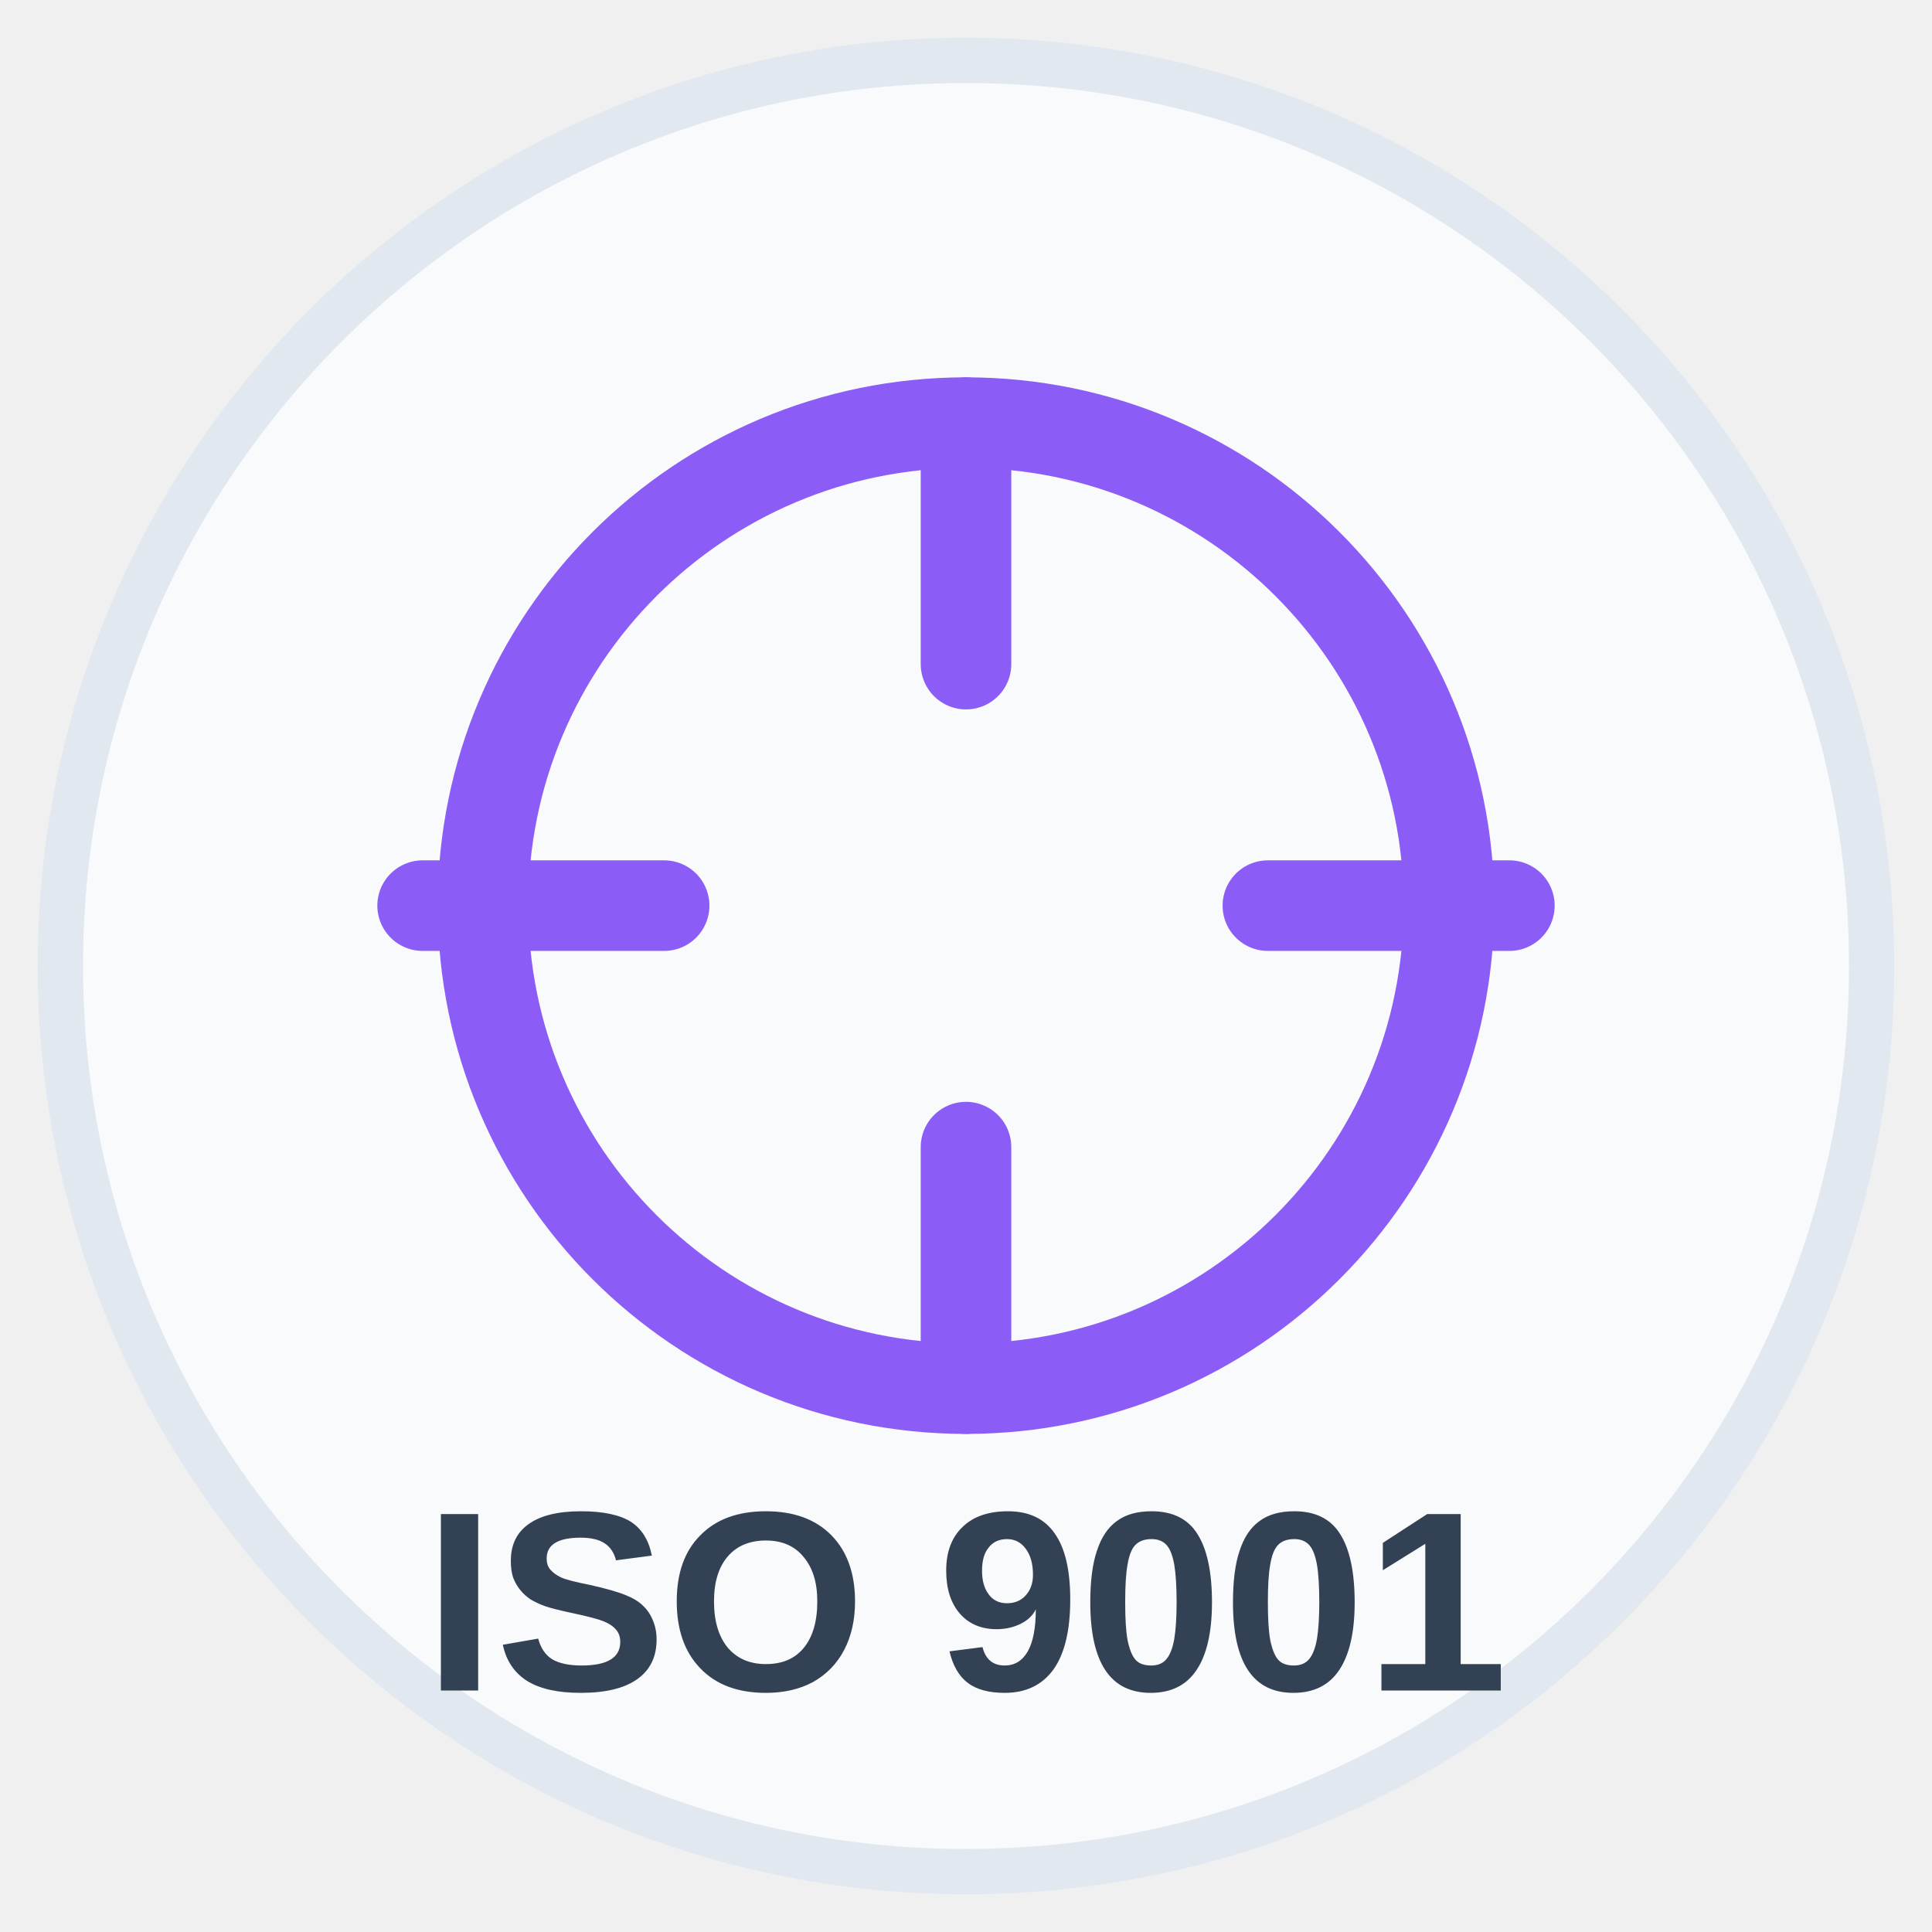
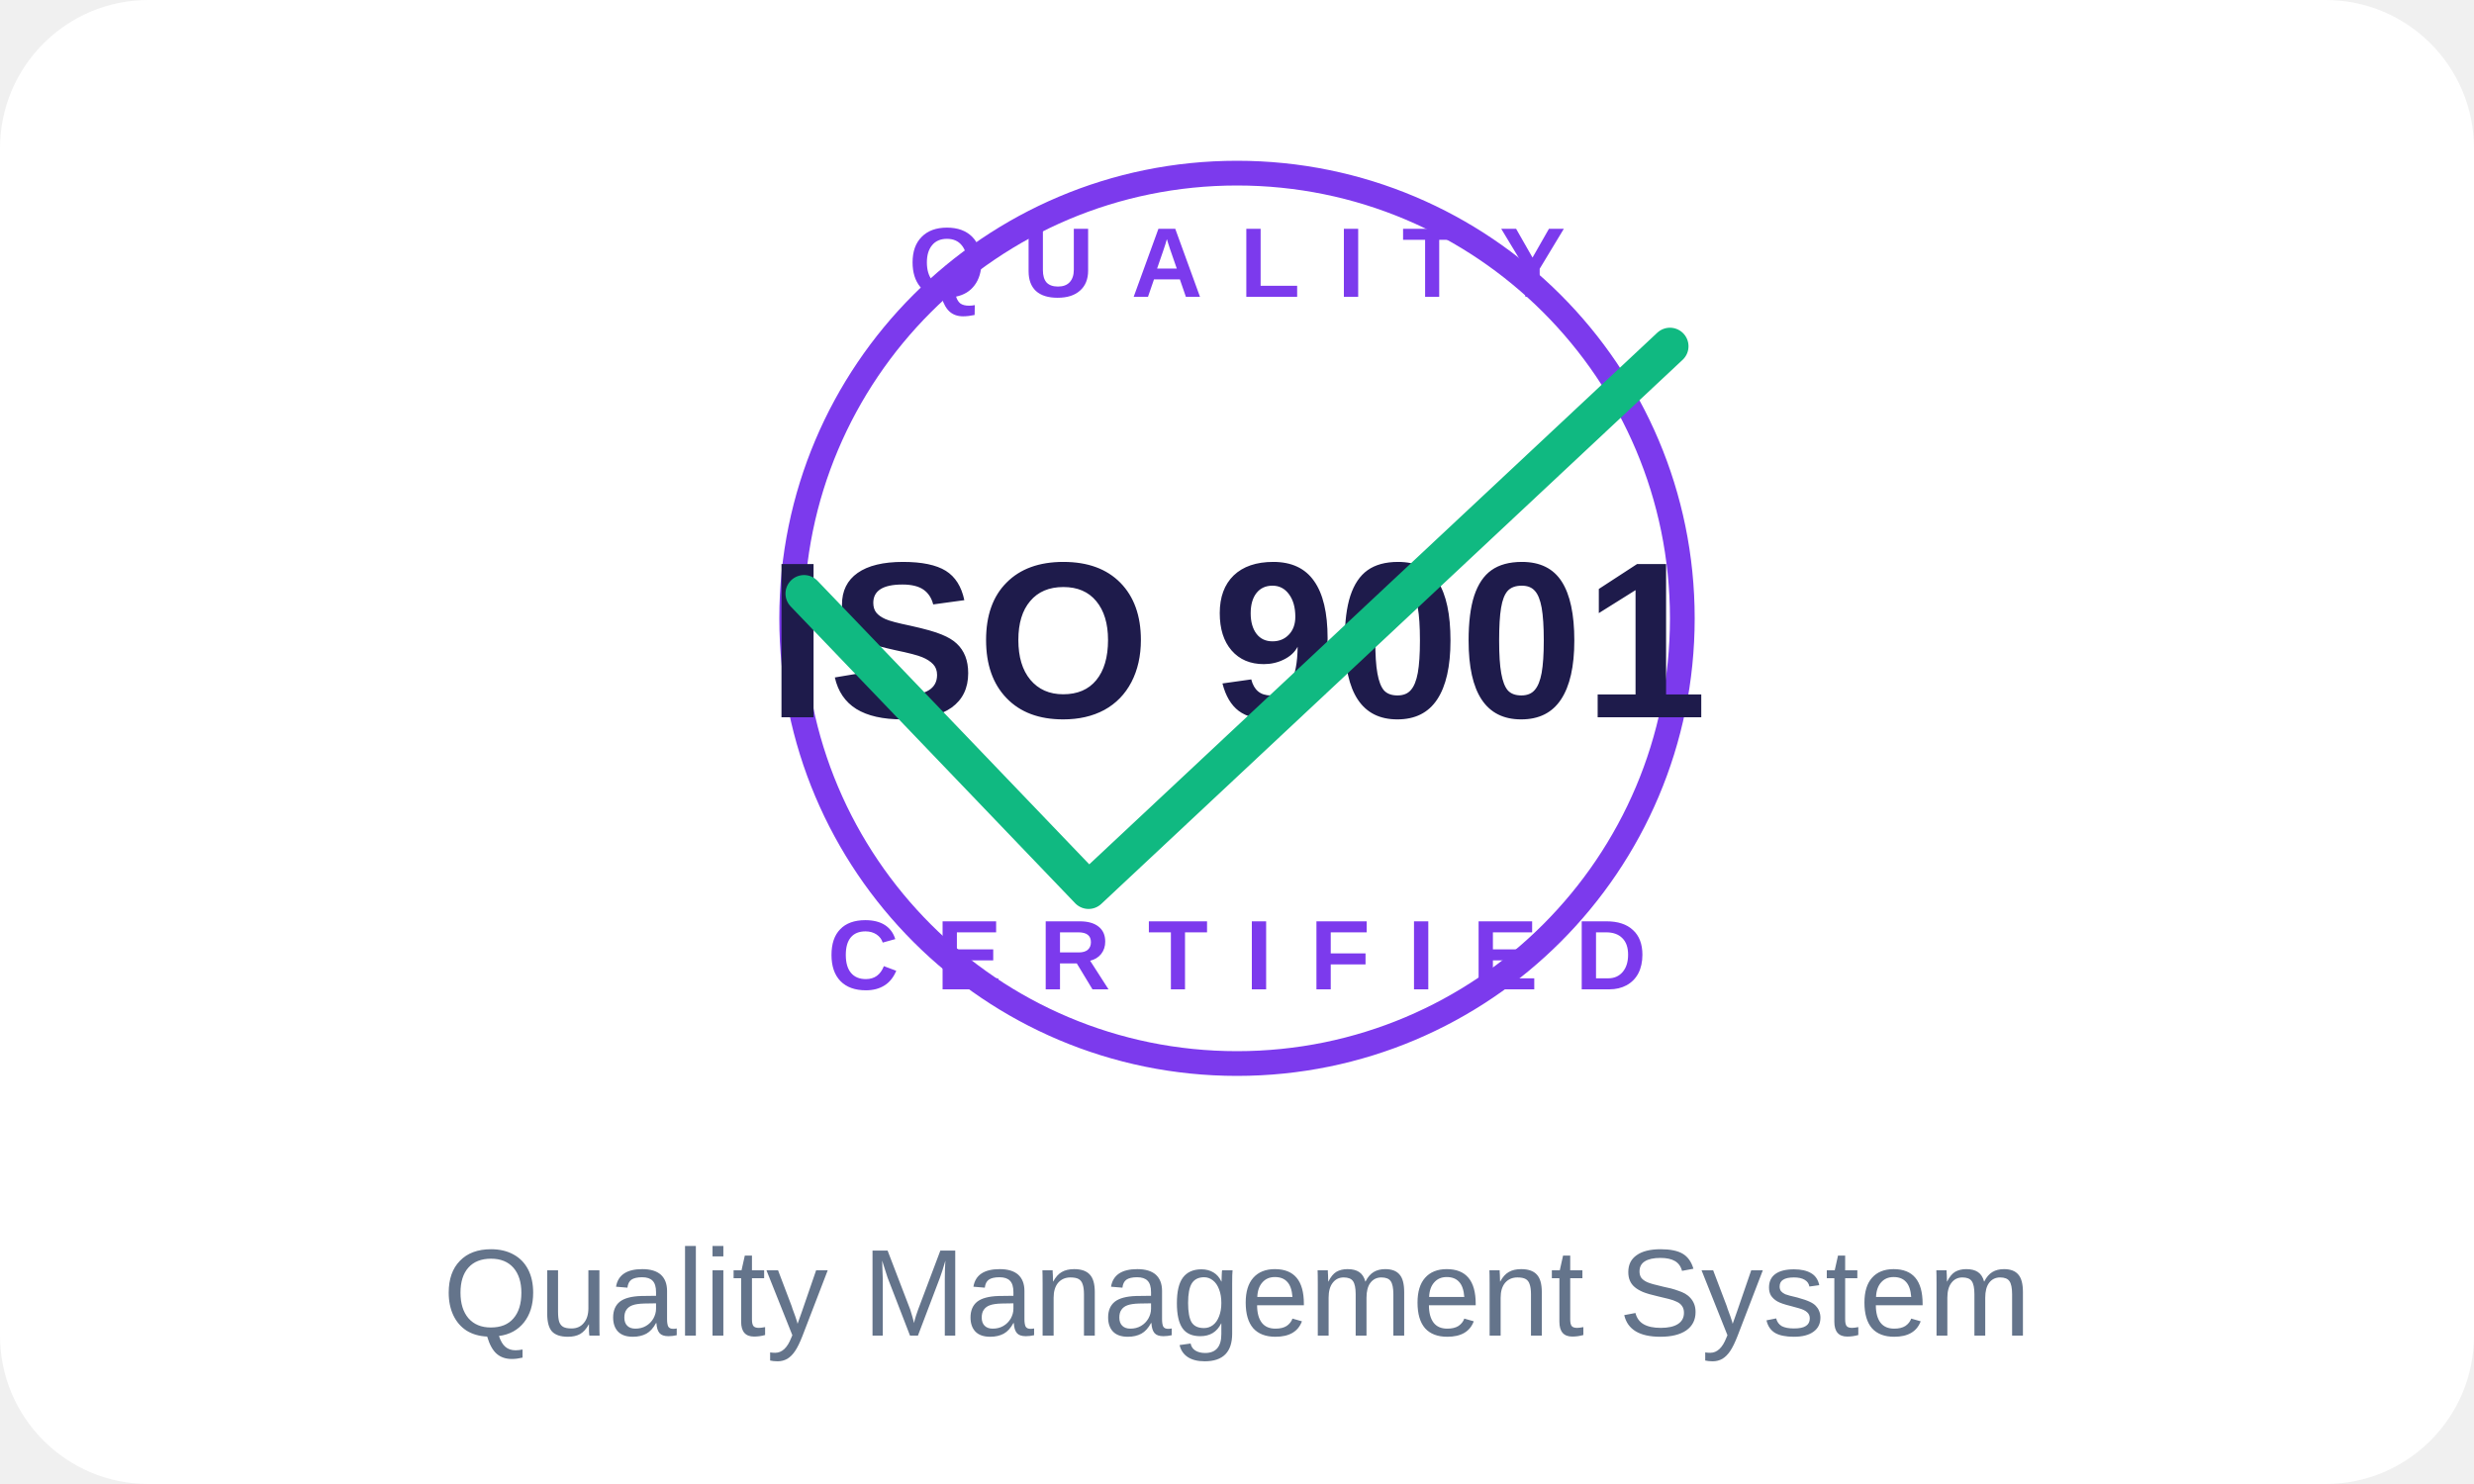
- <svg xmlns="http://www.w3.org/2000/svg" viewBox="0 0 64 64" fill="none" aria-label="ISO 9001 certification">
-   <circle cx="32" cy="32" r="30" fill="#f8fafc" stroke="#e2e8f0" stroke-width="1.5" />
-   <circle cx="32" cy="30" r="16" fill="none" stroke="#8b5cf6" stroke-width="3" />
-   <path d="M32 14 L32 22" stroke="#8b5cf6" stroke-width="3" stroke-linecap="round" />
-   <path d="M32 38 L32 46" stroke="#8b5cf6" stroke-width="3" stroke-linecap="round" />
-   <path d="M14 30 L22 30" stroke="#8b5cf6" stroke-width="3" stroke-linecap="round" />
-   <path d="M42 30 L50 30" stroke="#8b5cf6" stroke-width="3" stroke-linecap="round" />
-   <text x="32" y="56" text-anchor="middle" font-family="Arial, sans-serif" font-size="8.5" font-weight="bold" fill="#334155">ISO 9001</text>
+ <svg xmlns="http://www.w3.org/2000/svg" viewBox="0 0 200 120" fill="none" aria-label="ISO 9001 certified">
+   <rect x="0" y="0" width="200" height="120" rx="12" fill="#ffffff" />
+   <circle cx="100" cy="50" r="36" fill="none" stroke="#7c3aed" stroke-width="2" />
+   <text x="100" y="24" text-anchor="middle" font-family="Arial, Helvetica, sans-serif" font-size="8" font-weight="700" fill="#7c3aed" letter-spacing="3">QUALITY</text>
+   <text x="100" y="80" text-anchor="middle" font-family="Arial, Helvetica, sans-serif" font-size="8" font-weight="700" fill="#7c3aed" letter-spacing="3">CERTIFIED</text>
+   <text x="100" y="58" text-anchor="middle" font-family="Arial, Helvetica, sans-serif" font-size="18" font-weight="800" fill="#1e1b4b">ISO 9001</text>
+   <path d="M65 48 L88 72 L135 28" stroke="#10b981" stroke-width="3" stroke-linecap="round" stroke-linejoin="round" fill="none" />
+   <text x="100" y="108" text-anchor="middle" font-family="Arial, Helvetica, sans-serif" font-size="10" fill="#64748b">Quality Management System</text>
</svg>
